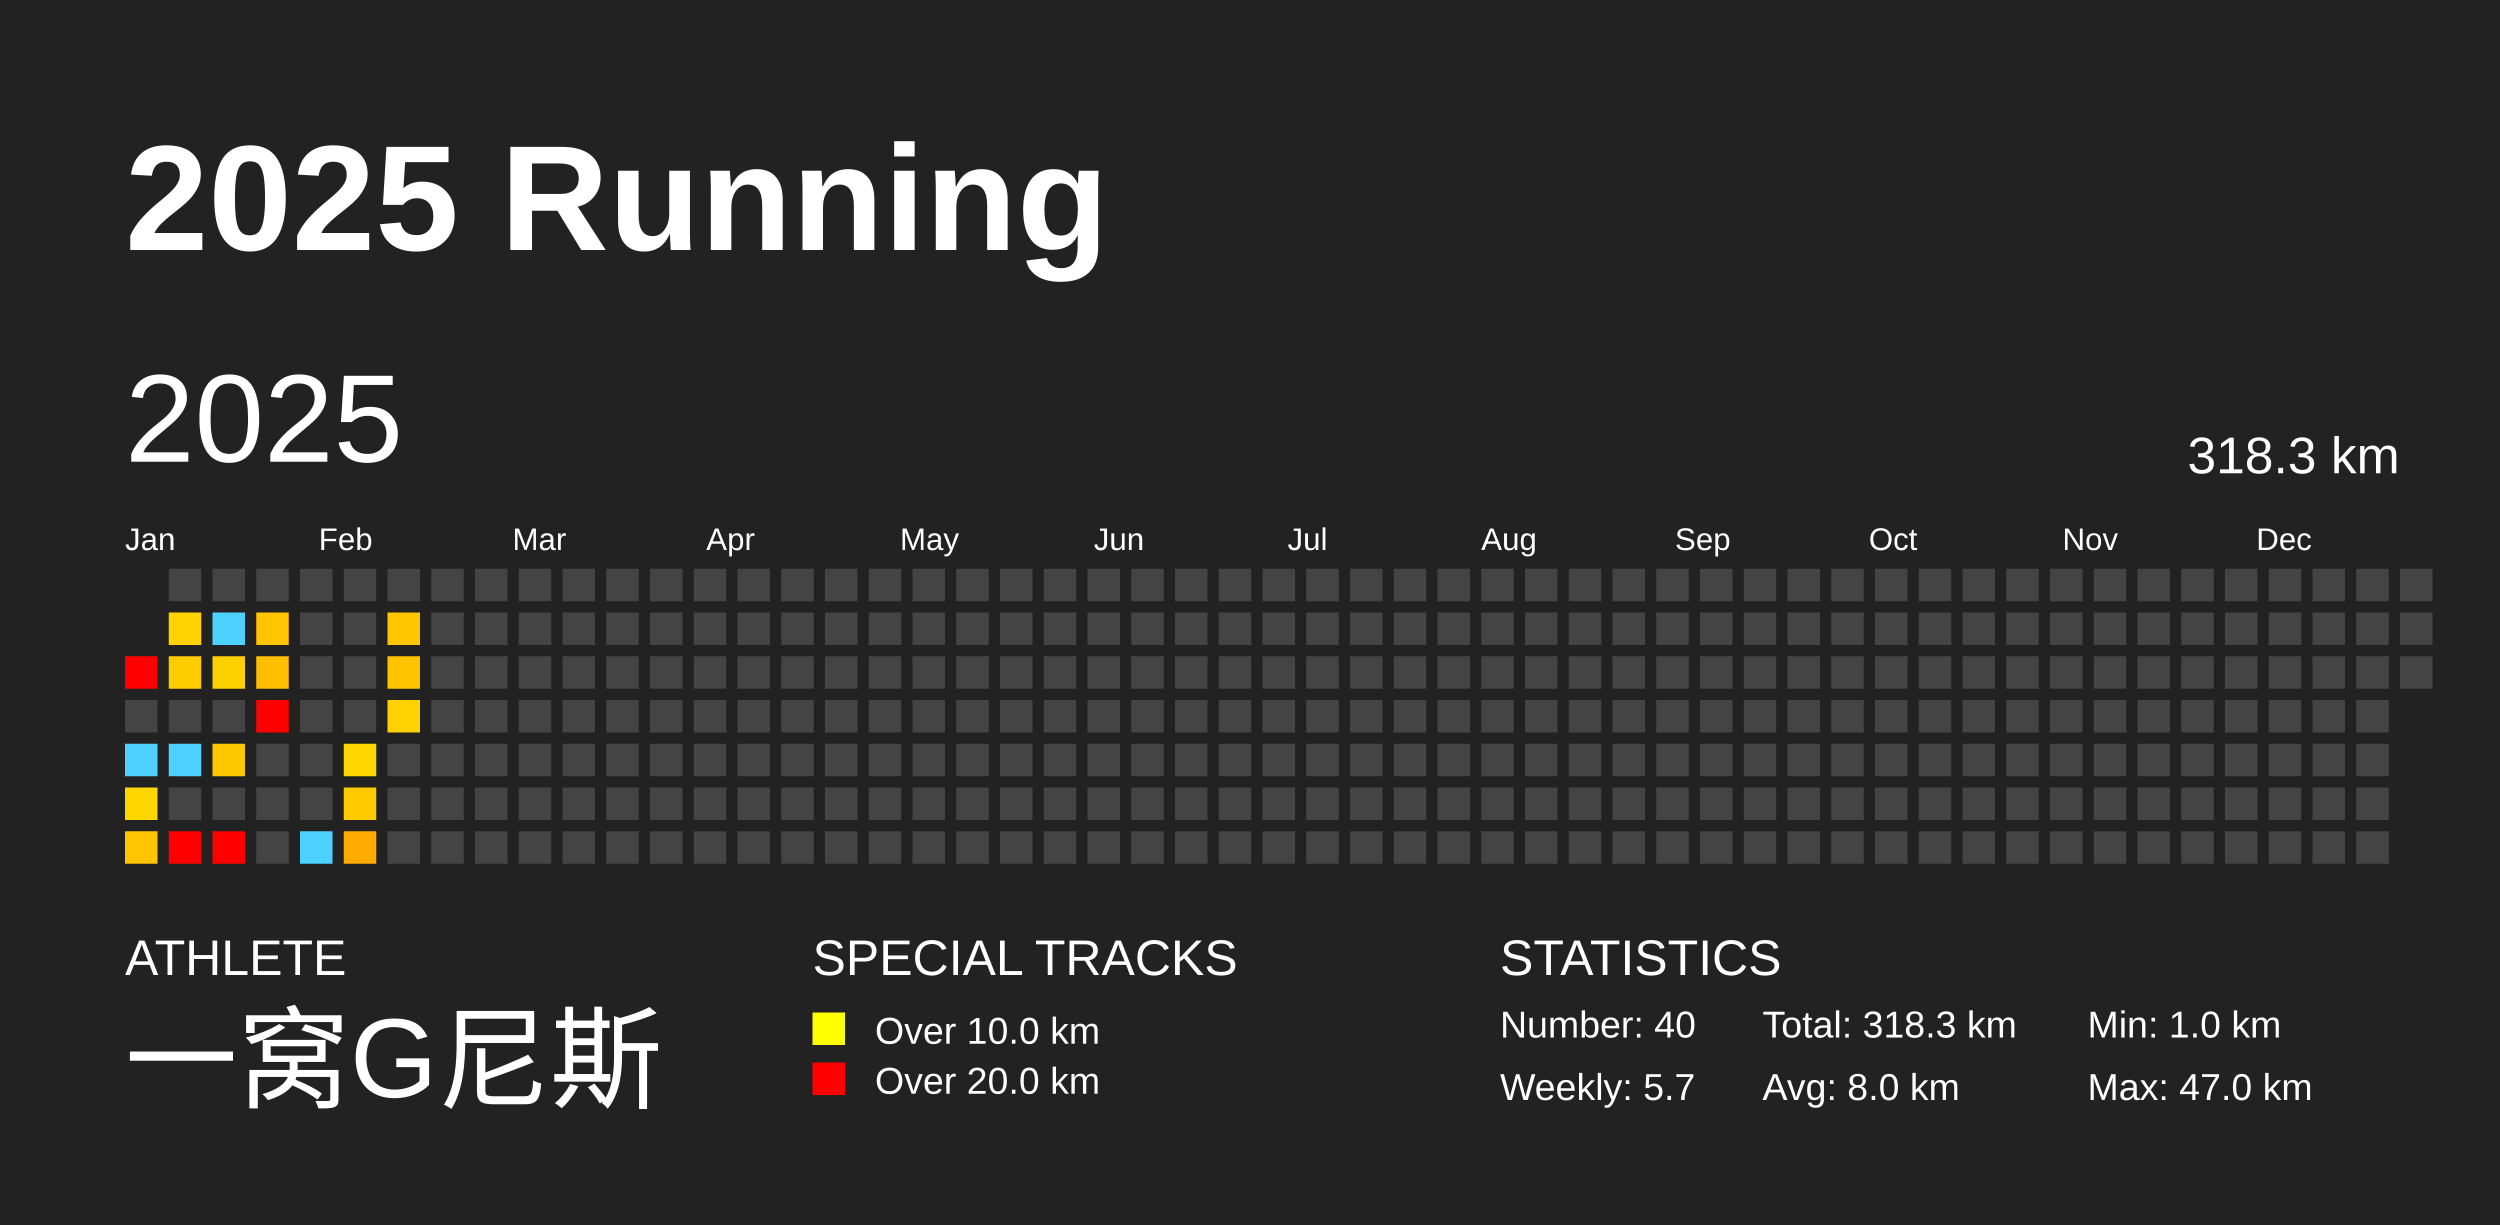
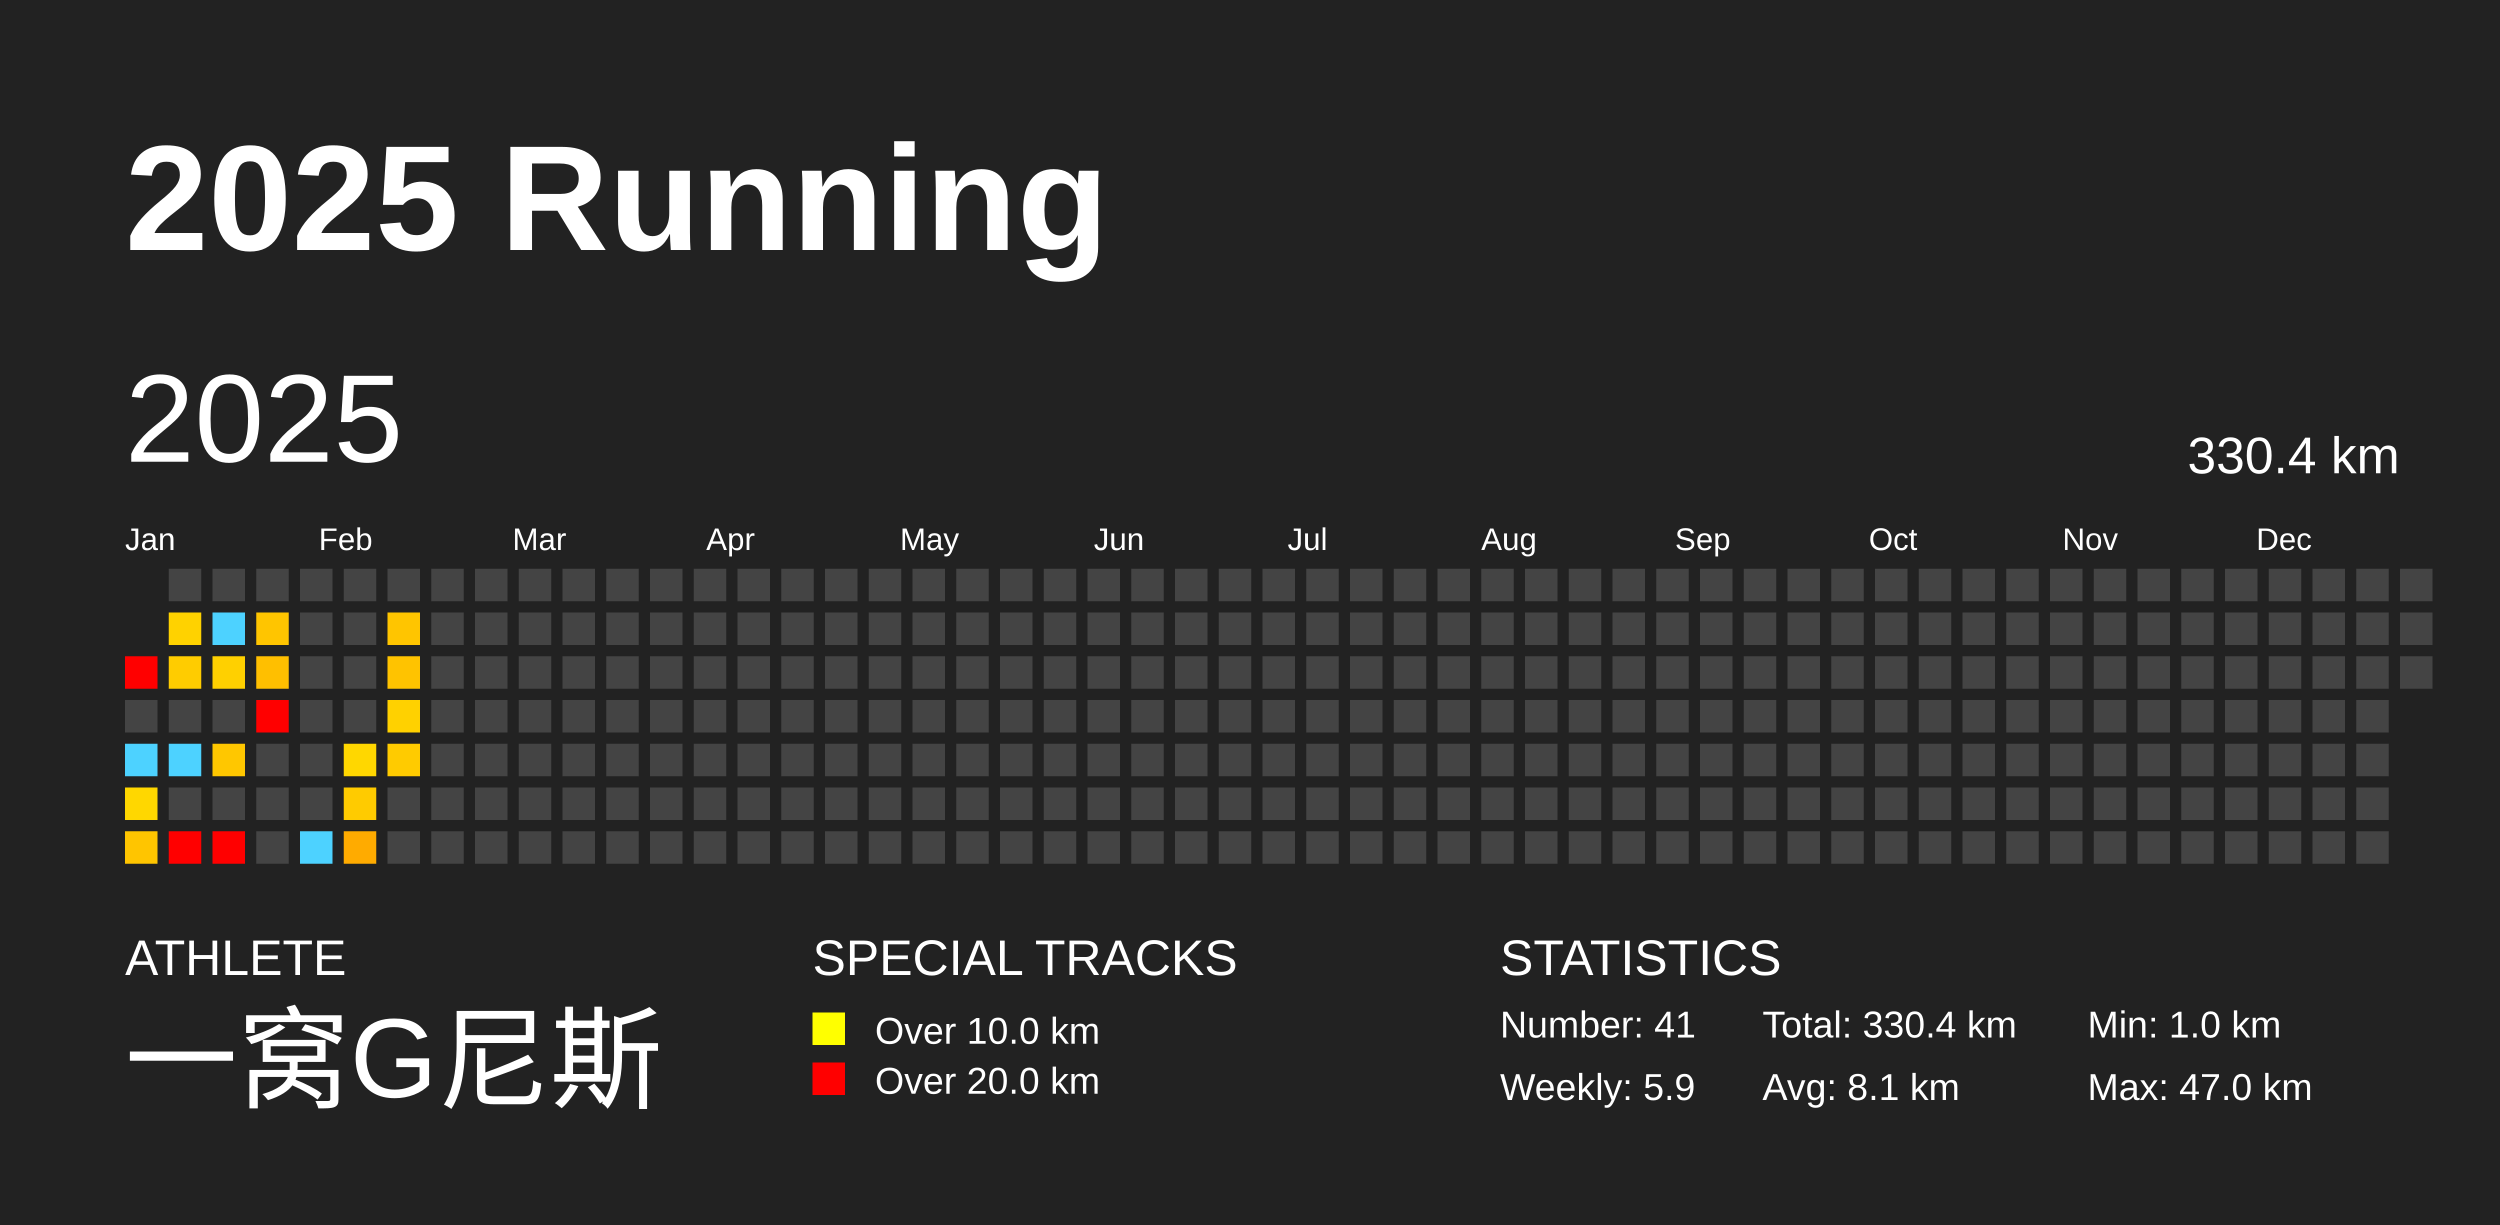
<svg xmlns="http://www.w3.org/2000/svg" baseProfile="full" height="98mm" version="1.1" viewBox="0,0,200,98" width="200mm">
  <defs />
  <rect fill="#222222" height="98" width="200" x="0" y="0" />
  <text fill="#FFFFFF" style="font-size:12px; font-family:Arial; font-weight:bold;" x="10" y="20">2025 Running</text>
  <text fill="#FFFFFF" style="font-size:4px; font-family:Arial" x="10" y="78">ATHLETE</text>
  <text fill="#FFFFFF" style="font-size:9px; font-family:Arial" x="10" y="88">一窝G尼斯</text>
  <text fill="#FFFFFF" style="font-size:4px; font-family:Arial" x="65" y="78">SPECIAL TRACKS</text>
  <rect fill="yellow" height="2.6" width="2.6" x="65" y="81" />
  <text fill="#FFFFFF" style="font-size:3px; font-family:Arial" x="70" y="83.5">Over 10.0 km</text>
  <rect fill="red" height="2.6" width="2.6" x="65" y="85" />
  <text fill="#FFFFFF" style="font-size:3px; font-family:Arial" x="70" y="87.5">Over 20.0 km</text>
  <text fill="#FFFFFF" style="font-size:4px; font-family:Arial" x="120" y="78">STATISTICS</text>
-   <text fill="#FFFFFF" style="font-size:3px; font-family:Arial" x="120" y="83">Number: 40</text>
-   <text fill="#FFFFFF" style="font-size:3px; font-family:Arial" x="120" y="88">Weekly: 5.7</text>
-   <text fill="#FFFFFF" style="font-size:3px; font-family:Arial" x="141" y="83">Total: 318.3 km</text>
-   <text fill="#FFFFFF" style="font-size:3px; font-family:Arial" x="141" y="88">Avg: 8.0 km</text>
+   <text fill="#FFFFFF" style="font-size:3px; font-family:Arial" x="120" y="83">Number: 41</text>
+   <text fill="#FFFFFF" style="font-size:3px; font-family:Arial" x="120" y="88">Weekly: 5.9</text>
+   <text fill="#FFFFFF" style="font-size:3px; font-family:Arial" x="141" y="83">Total: 330.4 km</text>
+   <text fill="#FFFFFF" style="font-size:3px; font-family:Arial" x="141" y="88">Avg: 8.1 km</text>
  <text fill="#FFFFFF" style="font-size:3px; font-family:Arial" x="167" y="83">Min: 1.0 km</text>
  <text fill="#FFFFFF" style="font-size:3px; font-family:Arial" x="167" y="88">Max: 47.0 km</text>
  <text dominant-baseline="hanging" fill="#FFFFFF" style="font-size:10.0px; font-family:Arial;" x="10" y="30">2025</text>
-   <text dominant-baseline="hanging" fill="#FFFFFF" style="font-size:4.125px; font-family:Arial;" x="175" y="35">318.3 km</text>
+   <text dominant-baseline="hanging" fill="#FFFFFF" style="font-size:4.125px; font-family:Arial;" x="175" y="35">330.4 km</text>
  <text fill="#FFFFFF" style="font-size:2.5px; font-family:Arial" x="10.0" y="44">Jan</text>
  <text fill="#FFFFFF" style="font-size:2.5px; font-family:Arial" x="25.5" y="44">Feb</text>
  <text fill="#FFFFFF" style="font-size:2.5px; font-family:Arial" x="41.0" y="44">Mar</text>
  <text fill="#FFFFFF" style="font-size:2.5px; font-family:Arial" x="56.5" y="44">Apr</text>
  <text fill="#FFFFFF" style="font-size:2.5px; font-family:Arial" x="72.0" y="44">May</text>
  <text fill="#FFFFFF" style="font-size:2.5px; font-family:Arial" x="87.5" y="44">Jun</text>
  <text fill="#FFFFFF" style="font-size:2.5px; font-family:Arial" x="103.0" y="44">Jul</text>
  <text fill="#FFFFFF" style="font-size:2.5px; font-family:Arial" x="118.5" y="44">Aug</text>
  <text fill="#FFFFFF" style="font-size:2.5px; font-family:Arial" x="134.0" y="44">Sep</text>
  <text fill="#FFFFFF" style="font-size:2.5px; font-family:Arial" x="149.5" y="44">Oct</text>
  <text fill="#FFFFFF" style="font-size:2.5px; font-family:Arial" x="165.0" y="44">Nov</text>
  <text fill="#FFFFFF" style="font-size:2.5px; font-family:Arial" x="180.5" y="44">Dec</text>
  <rect fill="red" height="2.6" width="2.6" x="10.0" y="52.5" />
  <rect fill="#444444" height="2.6" width="2.6" x="10.0" y="56.0" />
  <rect fill="#4dd2ff" height="2.6" width="2.6" x="10.0" y="59.5" />
  <rect fill="#ffd700" height="2.6" width="2.6" x="10.0" y="63.0" />
  <rect fill="#ffc500" height="2.6" width="2.6" x="10.0" y="66.5" />
  <rect fill="#444444" height="2.6" width="2.6" x="13.5" y="45.5" />
  <rect fill="#ffd200" height="2.6" width="2.6" x="13.5" y="49.0" />
  <rect fill="#ffcc00" height="2.6" width="2.6" x="13.5" y="52.5" />
  <rect fill="#444444" height="2.6" width="2.6" x="13.5" y="56.0" />
  <rect fill="#4dd2ff" height="2.6" width="2.6" x="13.5" y="59.5" />
  <rect fill="#444444" height="2.6" width="2.6" x="13.5" y="63.0" />
  <rect fill="red" height="2.6" width="2.6" x="13.5" y="66.5" />
  <rect fill="#444444" height="2.6" width="2.6" x="17.0" y="45.5" />
  <rect fill="#4dd2ff" height="2.6" width="2.6" x="17.0" y="49.0" />
  <rect fill="#ffd000" height="2.6" width="2.6" x="17.0" y="52.5" />
  <rect fill="#444444" height="2.6" width="2.6" x="17.0" y="56.0" />
  <rect fill="#ffc700" height="2.6" width="2.6" x="17.0" y="59.5" />
  <rect fill="#444444" height="2.6" width="2.6" x="17.0" y="63.0" />
  <rect fill="red" height="2.6" width="2.6" x="17.0" y="66.5" />
  <rect fill="#444444" height="2.6" width="2.6" x="20.5" y="45.5" />
  <rect fill="#ffc500" height="2.6" width="2.6" x="20.5" y="49.0" />
  <rect fill="#ffbf00" height="2.6" width="2.6" x="20.5" y="52.5" />
  <rect fill="red" height="2.6" width="2.6" x="20.5" y="56.0" />
  <rect fill="#444444" height="2.6" width="2.6" x="20.5" y="59.5" />
  <rect fill="#444444" height="2.6" width="2.6" x="20.5" y="63.0" />
  <rect fill="#444444" height="2.6" width="2.6" x="20.5" y="66.5" />
  <rect fill="#444444" height="2.6" width="2.6" x="24.0" y="45.5" />
  <rect fill="#444444" height="2.6" width="2.6" x="24.0" y="49.0" />
  <rect fill="#444444" height="2.6" width="2.6" x="24.0" y="52.5" />
  <rect fill="#444444" height="2.6" width="2.6" x="24.0" y="56.0" />
  <rect fill="#444444" height="2.6" width="2.6" x="24.0" y="59.5" />
  <rect fill="#444444" height="2.6" width="2.6" x="24.0" y="63.0" />
  <rect fill="#4dd2ff" height="2.6" width="2.6" x="24.0" y="66.5" />
  <rect fill="#444444" height="2.6" width="2.6" x="27.5" y="45.5" />
  <rect fill="#444444" height="2.6" width="2.6" x="27.5" y="49.0" />
  <rect fill="#444444" height="2.6" width="2.6" x="27.5" y="52.5" />
  <rect fill="#444444" height="2.6" width="2.6" x="27.5" y="56.0" />
  <rect fill="#ffd700" height="2.6" width="2.6" x="27.5" y="59.5" />
  <rect fill="#ffcb00" height="2.6" width="2.6" x="27.5" y="63.0" />
  <rect fill="#ffab00" height="2.6" width="2.6" x="27.5" y="66.5" />
  <rect fill="#444444" height="2.6" width="2.6" x="31.0" y="45.5" />
  <rect fill="#ffc500" height="2.6" width="2.6" x="31.0" y="49.0" />
  <rect fill="#ffc300" height="2.6" width="2.6" x="31.0" y="52.5" />
  <rect fill="#ffd100" height="2.6" width="2.6" x="31.0" y="56.0" />
-   <rect fill="#444444" height="2.6" width="2.6" x="31.0" y="59.5" />
+   <rect fill="#ffcb00" height="2.6" width="2.6" x="31.0" y="59.5" />
  <rect fill="#444444" height="2.6" width="2.6" x="31.0" y="63.0" />
  <rect fill="#444444" height="2.6" width="2.6" x="31.0" y="66.5" />
  <rect fill="#444444" height="2.6" width="2.6" x="34.5" y="45.5" />
  <rect fill="#444444" height="2.6" width="2.6" x="34.5" y="49.0" />
  <rect fill="#444444" height="2.6" width="2.6" x="34.5" y="52.5" />
  <rect fill="#444444" height="2.6" width="2.6" x="34.5" y="56.0" />
  <rect fill="#444444" height="2.6" width="2.6" x="34.5" y="59.5" />
  <rect fill="#444444" height="2.6" width="2.6" x="34.5" y="63.0" />
  <rect fill="#444444" height="2.6" width="2.6" x="34.5" y="66.5" />
  <rect fill="#444444" height="2.6" width="2.6" x="38.0" y="45.5" />
  <rect fill="#444444" height="2.6" width="2.6" x="38.0" y="49.0" />
  <rect fill="#444444" height="2.6" width="2.6" x="38.0" y="52.5" />
  <rect fill="#444444" height="2.6" width="2.6" x="38.0" y="56.0" />
  <rect fill="#444444" height="2.6" width="2.6" x="38.0" y="59.5" />
  <rect fill="#444444" height="2.6" width="2.6" x="38.0" y="63.0" />
  <rect fill="#444444" height="2.6" width="2.6" x="38.0" y="66.5" />
  <rect fill="#444444" height="2.6" width="2.6" x="41.5" y="45.5" />
  <rect fill="#444444" height="2.6" width="2.6" x="41.5" y="49.0" />
  <rect fill="#444444" height="2.6" width="2.6" x="41.5" y="52.5" />
  <rect fill="#444444" height="2.6" width="2.6" x="41.5" y="56.0" />
  <rect fill="#444444" height="2.6" width="2.6" x="41.5" y="59.5" />
  <rect fill="#444444" height="2.6" width="2.6" x="41.5" y="63.0" />
  <rect fill="#444444" height="2.6" width="2.6" x="41.5" y="66.5" />
  <rect fill="#444444" height="2.6" width="2.6" x="45.0" y="45.5" />
  <rect fill="#444444" height="2.6" width="2.6" x="45.0" y="49.0" />
  <rect fill="#444444" height="2.6" width="2.6" x="45.0" y="52.5" />
  <rect fill="#444444" height="2.6" width="2.6" x="45.0" y="56.0" />
  <rect fill="#444444" height="2.6" width="2.6" x="45.0" y="59.5" />
  <rect fill="#444444" height="2.6" width="2.6" x="45.0" y="63.0" />
  <rect fill="#444444" height="2.6" width="2.6" x="45.0" y="66.5" />
  <rect fill="#444444" height="2.6" width="2.6" x="48.5" y="45.5" />
  <rect fill="#444444" height="2.6" width="2.6" x="48.5" y="49.0" />
  <rect fill="#444444" height="2.6" width="2.6" x="48.5" y="52.5" />
  <rect fill="#444444" height="2.6" width="2.6" x="48.5" y="56.0" />
  <rect fill="#444444" height="2.6" width="2.6" x="48.5" y="59.5" />
  <rect fill="#444444" height="2.6" width="2.6" x="48.5" y="63.0" />
  <rect fill="#444444" height="2.6" width="2.6" x="48.5" y="66.5" />
  <rect fill="#444444" height="2.6" width="2.6" x="52.0" y="45.5" />
  <rect fill="#444444" height="2.6" width="2.6" x="52.0" y="49.0" />
  <rect fill="#444444" height="2.6" width="2.6" x="52.0" y="52.5" />
  <rect fill="#444444" height="2.6" width="2.6" x="52.0" y="56.0" />
  <rect fill="#444444" height="2.6" width="2.6" x="52.0" y="59.5" />
  <rect fill="#444444" height="2.6" width="2.6" x="52.0" y="63.0" />
  <rect fill="#444444" height="2.6" width="2.6" x="52.0" y="66.5" />
  <rect fill="#444444" height="2.6" width="2.6" x="55.5" y="45.5" />
  <rect fill="#444444" height="2.6" width="2.6" x="55.5" y="49.0" />
  <rect fill="#444444" height="2.6" width="2.6" x="55.5" y="52.5" />
  <rect fill="#444444" height="2.6" width="2.6" x="55.5" y="56.0" />
  <rect fill="#444444" height="2.6" width="2.6" x="55.5" y="59.5" />
  <rect fill="#444444" height="2.6" width="2.6" x="55.5" y="63.0" />
  <rect fill="#444444" height="2.6" width="2.6" x="55.5" y="66.5" />
  <rect fill="#444444" height="2.6" width="2.6" x="59.0" y="45.5" />
  <rect fill="#444444" height="2.6" width="2.6" x="59.0" y="49.0" />
  <rect fill="#444444" height="2.6" width="2.6" x="59.0" y="52.5" />
  <rect fill="#444444" height="2.6" width="2.6" x="59.0" y="56.0" />
  <rect fill="#444444" height="2.6" width="2.6" x="59.0" y="59.5" />
  <rect fill="#444444" height="2.6" width="2.6" x="59.0" y="63.0" />
  <rect fill="#444444" height="2.6" width="2.6" x="59.0" y="66.5" />
  <rect fill="#444444" height="2.6" width="2.6" x="62.5" y="45.5" />
  <rect fill="#444444" height="2.6" width="2.6" x="62.5" y="49.0" />
  <rect fill="#444444" height="2.6" width="2.6" x="62.5" y="52.5" />
  <rect fill="#444444" height="2.6" width="2.6" x="62.5" y="56.0" />
  <rect fill="#444444" height="2.6" width="2.6" x="62.5" y="59.5" />
  <rect fill="#444444" height="2.6" width="2.6" x="62.5" y="63.0" />
  <rect fill="#444444" height="2.6" width="2.6" x="62.5" y="66.5" />
  <rect fill="#444444" height="2.6" width="2.6" x="66.0" y="45.5" />
  <rect fill="#444444" height="2.6" width="2.6" x="66.0" y="49.0" />
  <rect fill="#444444" height="2.6" width="2.6" x="66.0" y="52.5" />
  <rect fill="#444444" height="2.6" width="2.6" x="66.0" y="56.0" />
  <rect fill="#444444" height="2.6" width="2.6" x="66.0" y="59.5" />
  <rect fill="#444444" height="2.6" width="2.6" x="66.0" y="63.0" />
  <rect fill="#444444" height="2.6" width="2.6" x="66.0" y="66.5" />
  <rect fill="#444444" height="2.6" width="2.6" x="69.5" y="45.5" />
  <rect fill="#444444" height="2.6" width="2.6" x="69.5" y="49.0" />
  <rect fill="#444444" height="2.6" width="2.6" x="69.5" y="52.5" />
  <rect fill="#444444" height="2.6" width="2.6" x="69.5" y="56.0" />
  <rect fill="#444444" height="2.6" width="2.6" x="69.5" y="59.5" />
  <rect fill="#444444" height="2.6" width="2.6" x="69.5" y="63.0" />
  <rect fill="#444444" height="2.6" width="2.6" x="69.5" y="66.5" />
  <rect fill="#444444" height="2.6" width="2.6" x="73.0" y="45.5" />
  <rect fill="#444444" height="2.6" width="2.6" x="73.0" y="49.0" />
  <rect fill="#444444" height="2.6" width="2.6" x="73.0" y="52.5" />
  <rect fill="#444444" height="2.6" width="2.6" x="73.0" y="56.0" />
  <rect fill="#444444" height="2.6" width="2.6" x="73.0" y="59.5" />
  <rect fill="#444444" height="2.6" width="2.6" x="73.0" y="63.0" />
  <rect fill="#444444" height="2.6" width="2.6" x="73.0" y="66.5" />
  <rect fill="#444444" height="2.6" width="2.6" x="76.5" y="45.5" />
  <rect fill="#444444" height="2.6" width="2.6" x="76.5" y="49.0" />
  <rect fill="#444444" height="2.6" width="2.6" x="76.5" y="52.5" />
  <rect fill="#444444" height="2.6" width="2.6" x="76.5" y="56.0" />
  <rect fill="#444444" height="2.6" width="2.6" x="76.5" y="59.5" />
  <rect fill="#444444" height="2.6" width="2.6" x="76.5" y="63.0" />
  <rect fill="#444444" height="2.6" width="2.6" x="76.5" y="66.5" />
  <rect fill="#444444" height="2.6" width="2.6" x="80.0" y="45.5" />
  <rect fill="#444444" height="2.6" width="2.6" x="80.0" y="49.0" />
  <rect fill="#444444" height="2.6" width="2.6" x="80.0" y="52.5" />
  <rect fill="#444444" height="2.6" width="2.6" x="80.0" y="56.0" />
  <rect fill="#444444" height="2.6" width="2.6" x="80.0" y="59.5" />
  <rect fill="#444444" height="2.6" width="2.6" x="80.0" y="63.0" />
  <rect fill="#444444" height="2.6" width="2.6" x="80.0" y="66.5" />
  <rect fill="#444444" height="2.6" width="2.6" x="83.5" y="45.5" />
  <rect fill="#444444" height="2.6" width="2.6" x="83.5" y="49.0" />
  <rect fill="#444444" height="2.6" width="2.6" x="83.5" y="52.5" />
  <rect fill="#444444" height="2.6" width="2.6" x="83.5" y="56.0" />
  <rect fill="#444444" height="2.6" width="2.6" x="83.5" y="59.5" />
  <rect fill="#444444" height="2.6" width="2.6" x="83.5" y="63.0" />
  <rect fill="#444444" height="2.6" width="2.6" x="83.5" y="66.5" />
  <rect fill="#444444" height="2.6" width="2.6" x="87.0" y="45.5" />
  <rect fill="#444444" height="2.6" width="2.6" x="87.0" y="49.0" />
  <rect fill="#444444" height="2.6" width="2.6" x="87.0" y="52.5" />
  <rect fill="#444444" height="2.6" width="2.6" x="87.0" y="56.0" />
  <rect fill="#444444" height="2.6" width="2.6" x="87.0" y="59.5" />
  <rect fill="#444444" height="2.6" width="2.6" x="87.0" y="63.0" />
  <rect fill="#444444" height="2.6" width="2.6" x="87.0" y="66.5" />
  <rect fill="#444444" height="2.6" width="2.6" x="90.5" y="45.5" />
  <rect fill="#444444" height="2.6" width="2.6" x="90.5" y="49.0" />
  <rect fill="#444444" height="2.6" width="2.6" x="90.5" y="52.5" />
  <rect fill="#444444" height="2.6" width="2.6" x="90.5" y="56.0" />
  <rect fill="#444444" height="2.6" width="2.6" x="90.5" y="59.5" />
  <rect fill="#444444" height="2.6" width="2.6" x="90.5" y="63.0" />
  <rect fill="#444444" height="2.6" width="2.6" x="90.5" y="66.5" />
  <rect fill="#444444" height="2.6" width="2.6" x="94.0" y="45.5" />
  <rect fill="#444444" height="2.6" width="2.6" x="94.0" y="49.0" />
  <rect fill="#444444" height="2.6" width="2.6" x="94.0" y="52.5" />
  <rect fill="#444444" height="2.6" width="2.6" x="94.0" y="56.0" />
  <rect fill="#444444" height="2.6" width="2.6" x="94.0" y="59.5" />
  <rect fill="#444444" height="2.6" width="2.6" x="94.0" y="63.0" />
  <rect fill="#444444" height="2.6" width="2.6" x="94.0" y="66.5" />
  <rect fill="#444444" height="2.6" width="2.6" x="97.5" y="45.5" />
  <rect fill="#444444" height="2.6" width="2.6" x="97.5" y="49.0" />
  <rect fill="#444444" height="2.6" width="2.6" x="97.5" y="52.5" />
  <rect fill="#444444" height="2.6" width="2.6" x="97.5" y="56.0" />
  <rect fill="#444444" height="2.6" width="2.6" x="97.5" y="59.5" />
  <rect fill="#444444" height="2.6" width="2.6" x="97.5" y="63.0" />
  <rect fill="#444444" height="2.6" width="2.6" x="97.5" y="66.5" />
  <rect fill="#444444" height="2.6" width="2.6" x="101.0" y="45.5" />
  <rect fill="#444444" height="2.6" width="2.6" x="101.0" y="49.0" />
  <rect fill="#444444" height="2.6" width="2.6" x="101.0" y="52.5" />
  <rect fill="#444444" height="2.6" width="2.6" x="101.0" y="56.0" />
  <rect fill="#444444" height="2.6" width="2.6" x="101.0" y="59.5" />
  <rect fill="#444444" height="2.6" width="2.6" x="101.0" y="63.0" />
  <rect fill="#444444" height="2.6" width="2.6" x="101.0" y="66.5" />
  <rect fill="#444444" height="2.6" width="2.6" x="104.5" y="45.5" />
  <rect fill="#444444" height="2.6" width="2.6" x="104.5" y="49.0" />
  <rect fill="#444444" height="2.6" width="2.6" x="104.5" y="52.5" />
  <rect fill="#444444" height="2.6" width="2.6" x="104.5" y="56.0" />
  <rect fill="#444444" height="2.6" width="2.6" x="104.5" y="59.5" />
  <rect fill="#444444" height="2.6" width="2.6" x="104.5" y="63.0" />
  <rect fill="#444444" height="2.6" width="2.6" x="104.5" y="66.5" />
  <rect fill="#444444" height="2.6" width="2.6" x="108.0" y="45.5" />
  <rect fill="#444444" height="2.6" width="2.6" x="108.0" y="49.0" />
  <rect fill="#444444" height="2.6" width="2.6" x="108.0" y="52.5" />
  <rect fill="#444444" height="2.6" width="2.6" x="108.0" y="56.0" />
  <rect fill="#444444" height="2.6" width="2.6" x="108.0" y="59.5" />
  <rect fill="#444444" height="2.6" width="2.6" x="108.0" y="63.0" />
  <rect fill="#444444" height="2.6" width="2.6" x="108.0" y="66.5" />
  <rect fill="#444444" height="2.6" width="2.6" x="111.5" y="45.5" />
  <rect fill="#444444" height="2.6" width="2.6" x="111.5" y="49.0" />
  <rect fill="#444444" height="2.6" width="2.6" x="111.5" y="52.5" />
  <rect fill="#444444" height="2.6" width="2.6" x="111.5" y="56.0" />
  <rect fill="#444444" height="2.6" width="2.6" x="111.5" y="59.5" />
  <rect fill="#444444" height="2.6" width="2.6" x="111.5" y="63.0" />
  <rect fill="#444444" height="2.6" width="2.6" x="111.5" y="66.5" />
  <rect fill="#444444" height="2.6" width="2.6" x="115.0" y="45.5" />
  <rect fill="#444444" height="2.6" width="2.6" x="115.0" y="49.0" />
  <rect fill="#444444" height="2.6" width="2.6" x="115.0" y="52.5" />
  <rect fill="#444444" height="2.6" width="2.6" x="115.0" y="56.0" />
  <rect fill="#444444" height="2.6" width="2.6" x="115.0" y="59.5" />
  <rect fill="#444444" height="2.6" width="2.6" x="115.0" y="63.0" />
  <rect fill="#444444" height="2.6" width="2.6" x="115.0" y="66.5" />
  <rect fill="#444444" height="2.6" width="2.6" x="118.5" y="45.5" />
  <rect fill="#444444" height="2.6" width="2.6" x="118.5" y="49.0" />
  <rect fill="#444444" height="2.6" width="2.6" x="118.5" y="52.5" />
  <rect fill="#444444" height="2.6" width="2.6" x="118.5" y="56.0" />
  <rect fill="#444444" height="2.6" width="2.6" x="118.5" y="59.5" />
  <rect fill="#444444" height="2.6" width="2.6" x="118.5" y="63.0" />
  <rect fill="#444444" height="2.6" width="2.6" x="118.5" y="66.5" />
  <rect fill="#444444" height="2.6" width="2.6" x="122.0" y="45.5" />
  <rect fill="#444444" height="2.6" width="2.6" x="122.0" y="49.0" />
  <rect fill="#444444" height="2.6" width="2.6" x="122.0" y="52.5" />
  <rect fill="#444444" height="2.6" width="2.6" x="122.0" y="56.0" />
  <rect fill="#444444" height="2.6" width="2.6" x="122.0" y="59.5" />
  <rect fill="#444444" height="2.6" width="2.6" x="122.0" y="63.0" />
  <rect fill="#444444" height="2.6" width="2.6" x="122.0" y="66.5" />
  <rect fill="#444444" height="2.6" width="2.6" x="125.5" y="45.5" />
  <rect fill="#444444" height="2.6" width="2.6" x="125.5" y="49.0" />
  <rect fill="#444444" height="2.6" width="2.6" x="125.5" y="52.5" />
  <rect fill="#444444" height="2.6" width="2.6" x="125.5" y="56.0" />
  <rect fill="#444444" height="2.6" width="2.6" x="125.5" y="59.5" />
  <rect fill="#444444" height="2.6" width="2.6" x="125.5" y="63.0" />
  <rect fill="#444444" height="2.6" width="2.6" x="125.5" y="66.5" />
  <rect fill="#444444" height="2.6" width="2.6" x="129.0" y="45.5" />
  <rect fill="#444444" height="2.6" width="2.6" x="129.0" y="49.0" />
  <rect fill="#444444" height="2.6" width="2.6" x="129.0" y="52.5" />
  <rect fill="#444444" height="2.6" width="2.6" x="129.0" y="56.0" />
  <rect fill="#444444" height="2.6" width="2.6" x="129.0" y="59.5" />
  <rect fill="#444444" height="2.6" width="2.6" x="129.0" y="63.0" />
  <rect fill="#444444" height="2.6" width="2.6" x="129.0" y="66.5" />
  <rect fill="#444444" height="2.6" width="2.6" x="132.5" y="45.5" />
  <rect fill="#444444" height="2.6" width="2.6" x="132.5" y="49.0" />
  <rect fill="#444444" height="2.6" width="2.6" x="132.5" y="52.5" />
  <rect fill="#444444" height="2.6" width="2.6" x="132.5" y="56.0" />
  <rect fill="#444444" height="2.6" width="2.6" x="132.5" y="59.5" />
  <rect fill="#444444" height="2.6" width="2.6" x="132.5" y="63.0" />
  <rect fill="#444444" height="2.6" width="2.6" x="132.5" y="66.5" />
  <rect fill="#444444" height="2.6" width="2.6" x="136.0" y="45.5" />
  <rect fill="#444444" height="2.6" width="2.6" x="136.0" y="49.0" />
  <rect fill="#444444" height="2.6" width="2.6" x="136.0" y="52.5" />
  <rect fill="#444444" height="2.6" width="2.6" x="136.0" y="56.0" />
  <rect fill="#444444" height="2.6" width="2.6" x="136.0" y="59.5" />
  <rect fill="#444444" height="2.6" width="2.6" x="136.0" y="63.0" />
  <rect fill="#444444" height="2.6" width="2.6" x="136.0" y="66.5" />
  <rect fill="#444444" height="2.6" width="2.6" x="139.5" y="45.5" />
  <rect fill="#444444" height="2.6" width="2.6" x="139.5" y="49.0" />
  <rect fill="#444444" height="2.6" width="2.6" x="139.5" y="52.5" />
  <rect fill="#444444" height="2.6" width="2.6" x="139.5" y="56.0" />
  <rect fill="#444444" height="2.6" width="2.6" x="139.5" y="59.5" />
  <rect fill="#444444" height="2.6" width="2.6" x="139.5" y="63.0" />
  <rect fill="#444444" height="2.6" width="2.6" x="139.5" y="66.5" />
  <rect fill="#444444" height="2.6" width="2.6" x="143.0" y="45.5" />
  <rect fill="#444444" height="2.6" width="2.6" x="143.0" y="49.0" />
  <rect fill="#444444" height="2.6" width="2.6" x="143.0" y="52.5" />
  <rect fill="#444444" height="2.6" width="2.6" x="143.0" y="56.0" />
  <rect fill="#444444" height="2.6" width="2.6" x="143.0" y="59.5" />
  <rect fill="#444444" height="2.6" width="2.6" x="143.0" y="63.0" />
  <rect fill="#444444" height="2.6" width="2.6" x="143.0" y="66.5" />
  <rect fill="#444444" height="2.6" width="2.6" x="146.5" y="45.5" />
  <rect fill="#444444" height="2.6" width="2.6" x="146.5" y="49.0" />
  <rect fill="#444444" height="2.6" width="2.6" x="146.5" y="52.5" />
  <rect fill="#444444" height="2.6" width="2.6" x="146.5" y="56.0" />
  <rect fill="#444444" height="2.6" width="2.6" x="146.5" y="59.5" />
  <rect fill="#444444" height="2.6" width="2.6" x="146.5" y="63.0" />
  <rect fill="#444444" height="2.6" width="2.6" x="146.5" y="66.5" />
  <rect fill="#444444" height="2.6" width="2.6" x="150.0" y="45.5" />
  <rect fill="#444444" height="2.6" width="2.6" x="150.0" y="49.0" />
  <rect fill="#444444" height="2.6" width="2.6" x="150.0" y="52.5" />
  <rect fill="#444444" height="2.6" width="2.6" x="150.0" y="56.0" />
  <rect fill="#444444" height="2.6" width="2.6" x="150.0" y="59.5" />
  <rect fill="#444444" height="2.6" width="2.6" x="150.0" y="63.0" />
  <rect fill="#444444" height="2.6" width="2.6" x="150.0" y="66.5" />
  <rect fill="#444444" height="2.6" width="2.6" x="153.5" y="45.5" />
  <rect fill="#444444" height="2.6" width="2.6" x="153.5" y="49.0" />
  <rect fill="#444444" height="2.6" width="2.6" x="153.5" y="52.5" />
  <rect fill="#444444" height="2.6" width="2.6" x="153.5" y="56.0" />
  <rect fill="#444444" height="2.6" width="2.6" x="153.5" y="59.5" />
  <rect fill="#444444" height="2.6" width="2.6" x="153.5" y="63.0" />
  <rect fill="#444444" height="2.6" width="2.6" x="153.5" y="66.5" />
  <rect fill="#444444" height="2.6" width="2.6" x="157.0" y="45.5" />
  <rect fill="#444444" height="2.6" width="2.6" x="157.0" y="49.0" />
  <rect fill="#444444" height="2.6" width="2.6" x="157.0" y="52.5" />
  <rect fill="#444444" height="2.6" width="2.6" x="157.0" y="56.0" />
  <rect fill="#444444" height="2.6" width="2.6" x="157.0" y="59.5" />
  <rect fill="#444444" height="2.6" width="2.6" x="157.0" y="63.0" />
  <rect fill="#444444" height="2.6" width="2.6" x="157.0" y="66.5" />
  <rect fill="#444444" height="2.6" width="2.6" x="160.5" y="45.5" />
  <rect fill="#444444" height="2.6" width="2.6" x="160.5" y="49.0" />
  <rect fill="#444444" height="2.6" width="2.6" x="160.5" y="52.5" />
  <rect fill="#444444" height="2.6" width="2.6" x="160.5" y="56.0" />
  <rect fill="#444444" height="2.6" width="2.6" x="160.5" y="59.5" />
  <rect fill="#444444" height="2.6" width="2.6" x="160.5" y="63.0" />
  <rect fill="#444444" height="2.6" width="2.6" x="160.5" y="66.5" />
  <rect fill="#444444" height="2.6" width="2.6" x="164.0" y="45.5" />
  <rect fill="#444444" height="2.6" width="2.6" x="164.0" y="49.0" />
  <rect fill="#444444" height="2.6" width="2.6" x="164.0" y="52.5" />
  <rect fill="#444444" height="2.6" width="2.6" x="164.0" y="56.0" />
  <rect fill="#444444" height="2.6" width="2.6" x="164.0" y="59.5" />
  <rect fill="#444444" height="2.6" width="2.6" x="164.0" y="63.0" />
  <rect fill="#444444" height="2.6" width="2.6" x="164.0" y="66.5" />
  <rect fill="#444444" height="2.6" width="2.6" x="167.5" y="45.5" />
  <rect fill="#444444" height="2.6" width="2.6" x="167.5" y="49.0" />
  <rect fill="#444444" height="2.6" width="2.6" x="167.5" y="52.5" />
  <rect fill="#444444" height="2.6" width="2.6" x="167.5" y="56.0" />
  <rect fill="#444444" height="2.6" width="2.6" x="167.5" y="59.5" />
  <rect fill="#444444" height="2.6" width="2.6" x="167.5" y="63.0" />
  <rect fill="#444444" height="2.6" width="2.6" x="167.5" y="66.5" />
  <rect fill="#444444" height="2.6" width="2.6" x="171.0" y="45.5" />
  <rect fill="#444444" height="2.6" width="2.6" x="171.0" y="49.0" />
  <rect fill="#444444" height="2.6" width="2.6" x="171.0" y="52.5" />
  <rect fill="#444444" height="2.6" width="2.6" x="171.0" y="56.0" />
  <rect fill="#444444" height="2.6" width="2.6" x="171.0" y="59.5" />
  <rect fill="#444444" height="2.6" width="2.6" x="171.0" y="63.0" />
  <rect fill="#444444" height="2.6" width="2.6" x="171.0" y="66.5" />
  <rect fill="#444444" height="2.6" width="2.6" x="174.5" y="45.5" />
  <rect fill="#444444" height="2.6" width="2.6" x="174.5" y="49.0" />
  <rect fill="#444444" height="2.6" width="2.6" x="174.5" y="52.5" />
  <rect fill="#444444" height="2.6" width="2.6" x="174.5" y="56.0" />
  <rect fill="#444444" height="2.6" width="2.6" x="174.5" y="59.5" />
  <rect fill="#444444" height="2.6" width="2.6" x="174.5" y="63.0" />
  <rect fill="#444444" height="2.6" width="2.6" x="174.5" y="66.5" />
  <rect fill="#444444" height="2.6" width="2.6" x="178.0" y="45.5" />
  <rect fill="#444444" height="2.6" width="2.6" x="178.0" y="49.0" />
  <rect fill="#444444" height="2.6" width="2.6" x="178.0" y="52.5" />
  <rect fill="#444444" height="2.6" width="2.6" x="178.0" y="56.0" />
  <rect fill="#444444" height="2.6" width="2.6" x="178.0" y="59.5" />
  <rect fill="#444444" height="2.6" width="2.6" x="178.0" y="63.0" />
  <rect fill="#444444" height="2.6" width="2.6" x="178.0" y="66.5" />
  <rect fill="#444444" height="2.6" width="2.6" x="181.5" y="45.5" />
  <rect fill="#444444" height="2.6" width="2.6" x="181.5" y="49.0" />
  <rect fill="#444444" height="2.6" width="2.6" x="181.5" y="52.5" />
  <rect fill="#444444" height="2.6" width="2.6" x="181.5" y="56.0" />
  <rect fill="#444444" height="2.6" width="2.6" x="181.5" y="59.5" />
  <rect fill="#444444" height="2.6" width="2.6" x="181.5" y="63.0" />
  <rect fill="#444444" height="2.6" width="2.6" x="181.5" y="66.5" />
  <rect fill="#444444" height="2.6" width="2.6" x="185.0" y="45.5" />
  <rect fill="#444444" height="2.6" width="2.6" x="185.0" y="49.0" />
  <rect fill="#444444" height="2.6" width="2.6" x="185.0" y="52.5" />
  <rect fill="#444444" height="2.6" width="2.6" x="185.0" y="56.0" />
  <rect fill="#444444" height="2.6" width="2.6" x="185.0" y="59.5" />
  <rect fill="#444444" height="2.6" width="2.6" x="185.0" y="63.0" />
  <rect fill="#444444" height="2.6" width="2.6" x="185.0" y="66.5" />
  <rect fill="#444444" height="2.6" width="2.6" x="188.5" y="45.5" />
  <rect fill="#444444" height="2.6" width="2.6" x="188.5" y="49.0" />
  <rect fill="#444444" height="2.6" width="2.6" x="188.5" y="52.5" />
  <rect fill="#444444" height="2.6" width="2.6" x="188.5" y="56.0" />
  <rect fill="#444444" height="2.6" width="2.6" x="188.5" y="59.5" />
  <rect fill="#444444" height="2.6" width="2.6" x="188.5" y="63.0" />
  <rect fill="#444444" height="2.6" width="2.6" x="188.5" y="66.5" />
  <rect fill="#444444" height="2.6" width="2.6" x="192.0" y="45.5" />
  <rect fill="#444444" height="2.6" width="2.6" x="192.0" y="49.0" />
  <rect fill="#444444" height="2.6" width="2.6" x="192.0" y="52.5" />
</svg>
